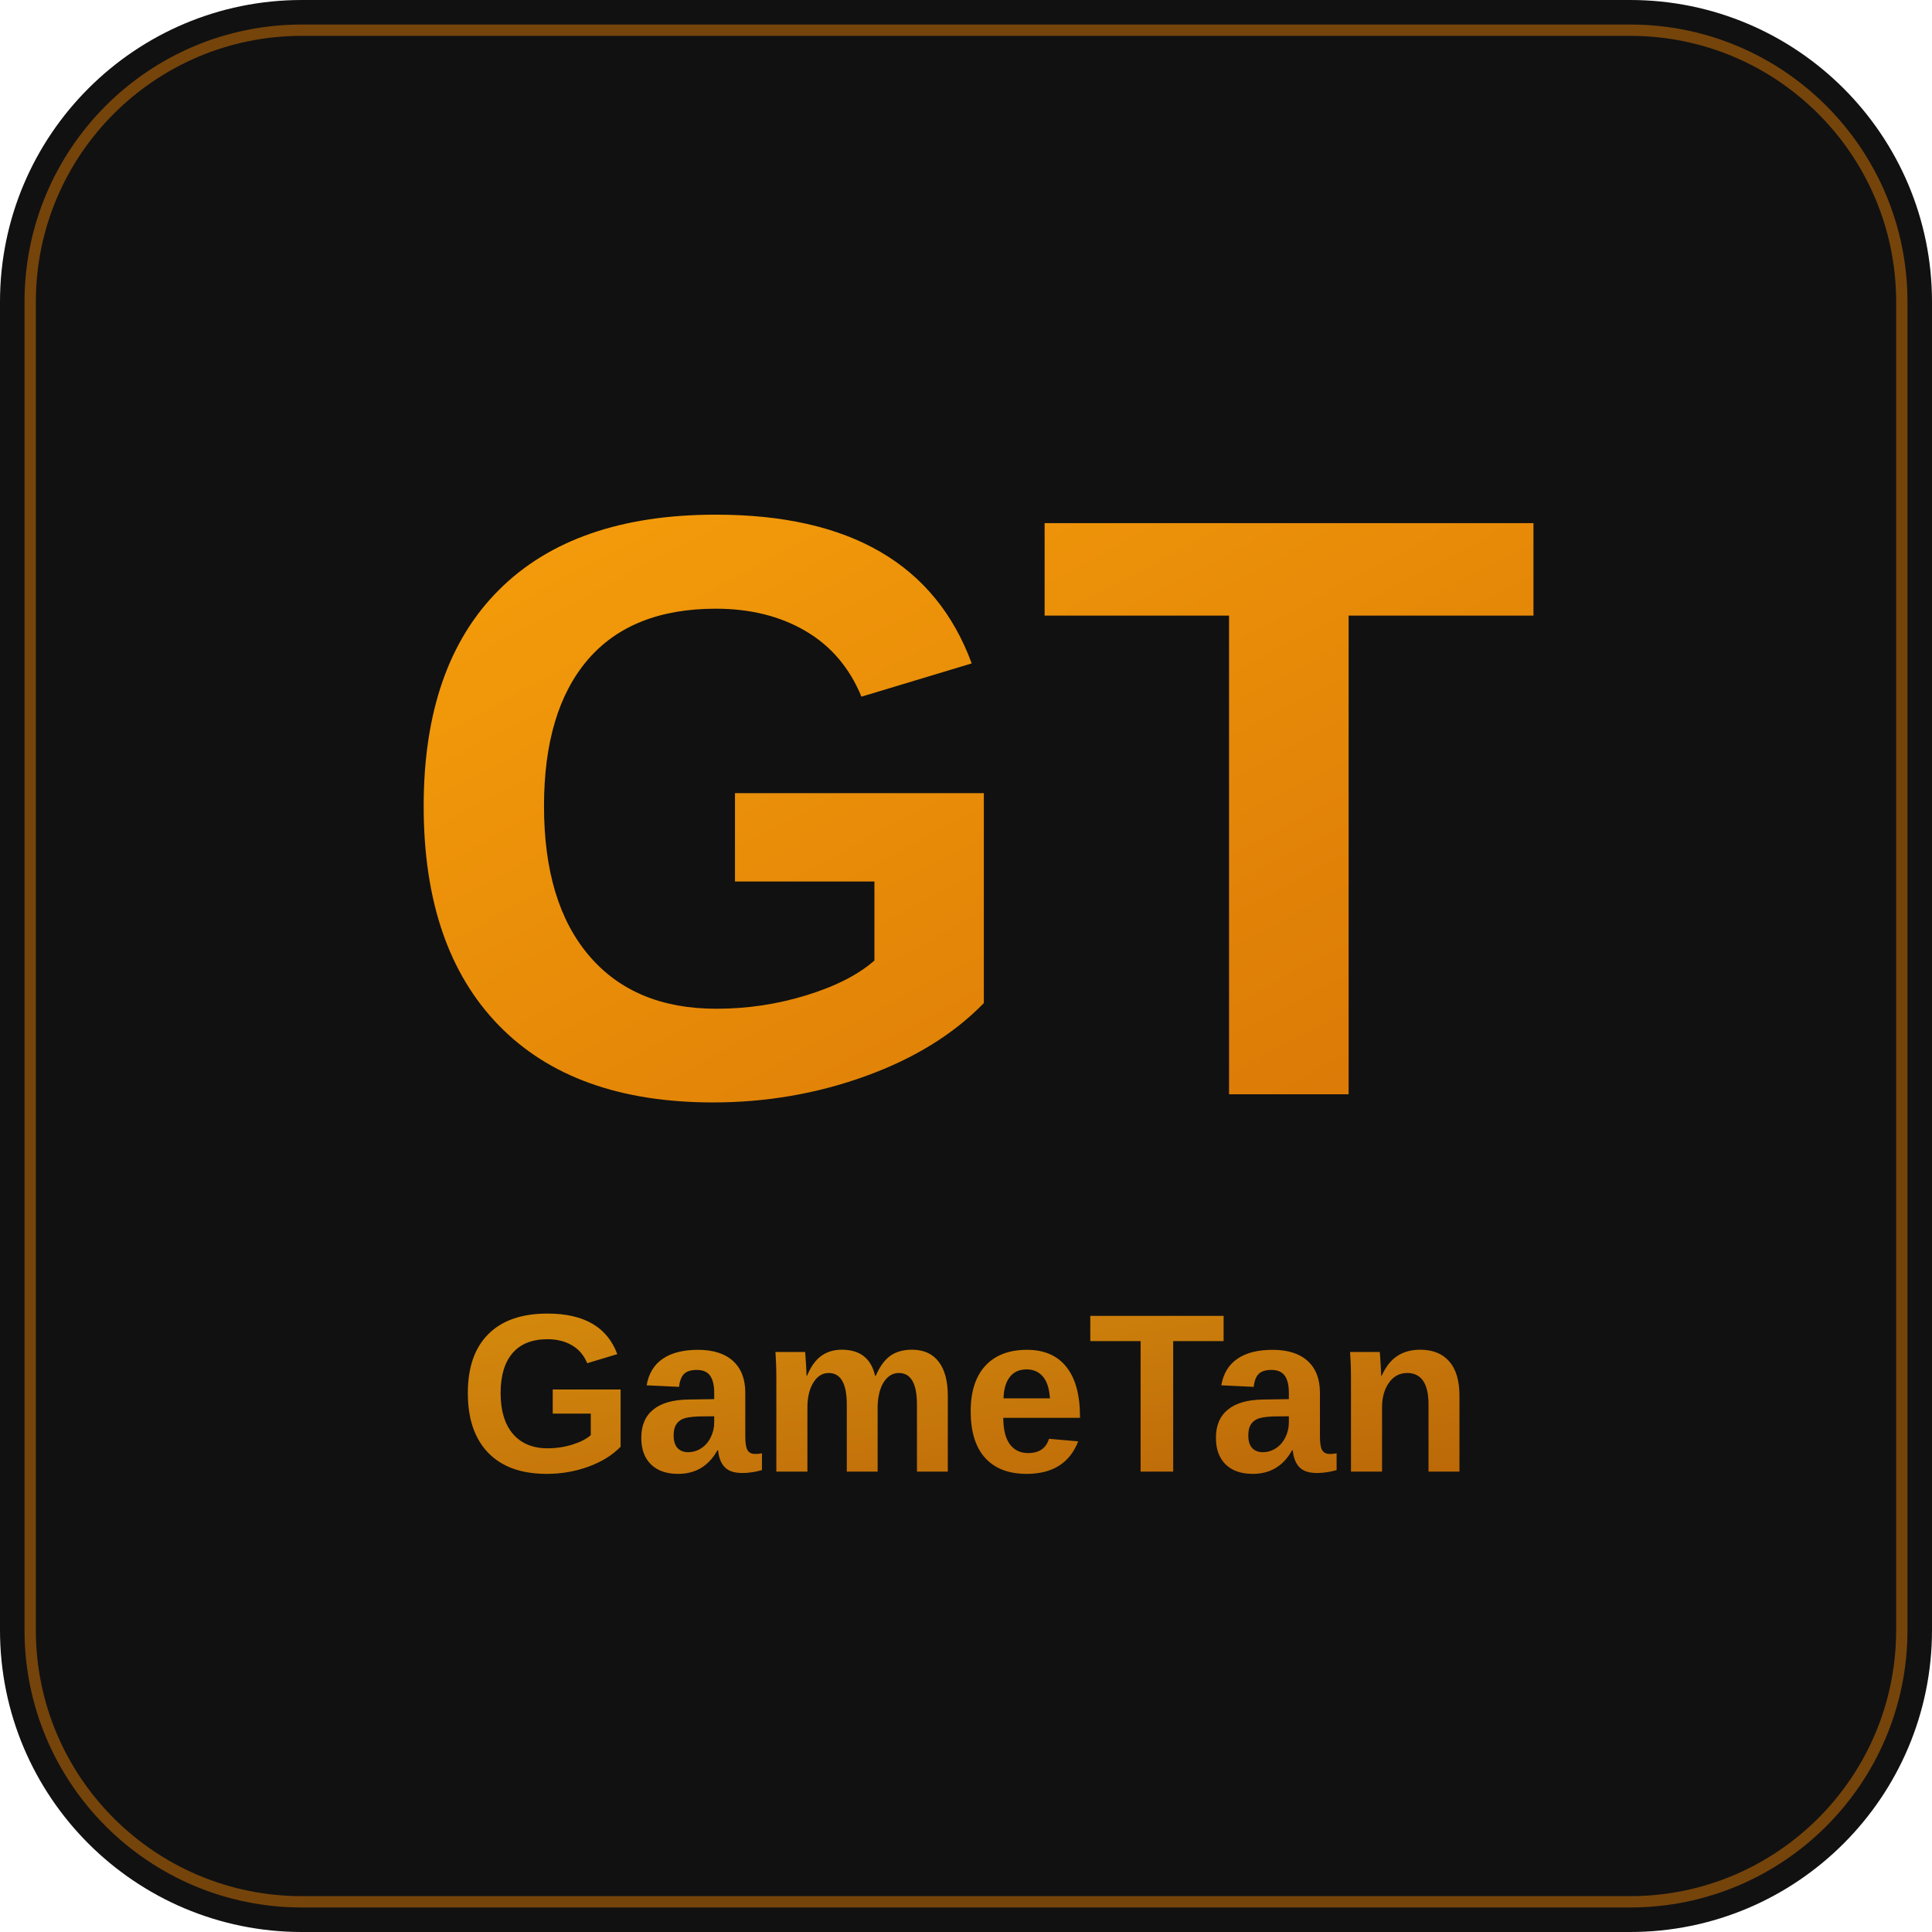
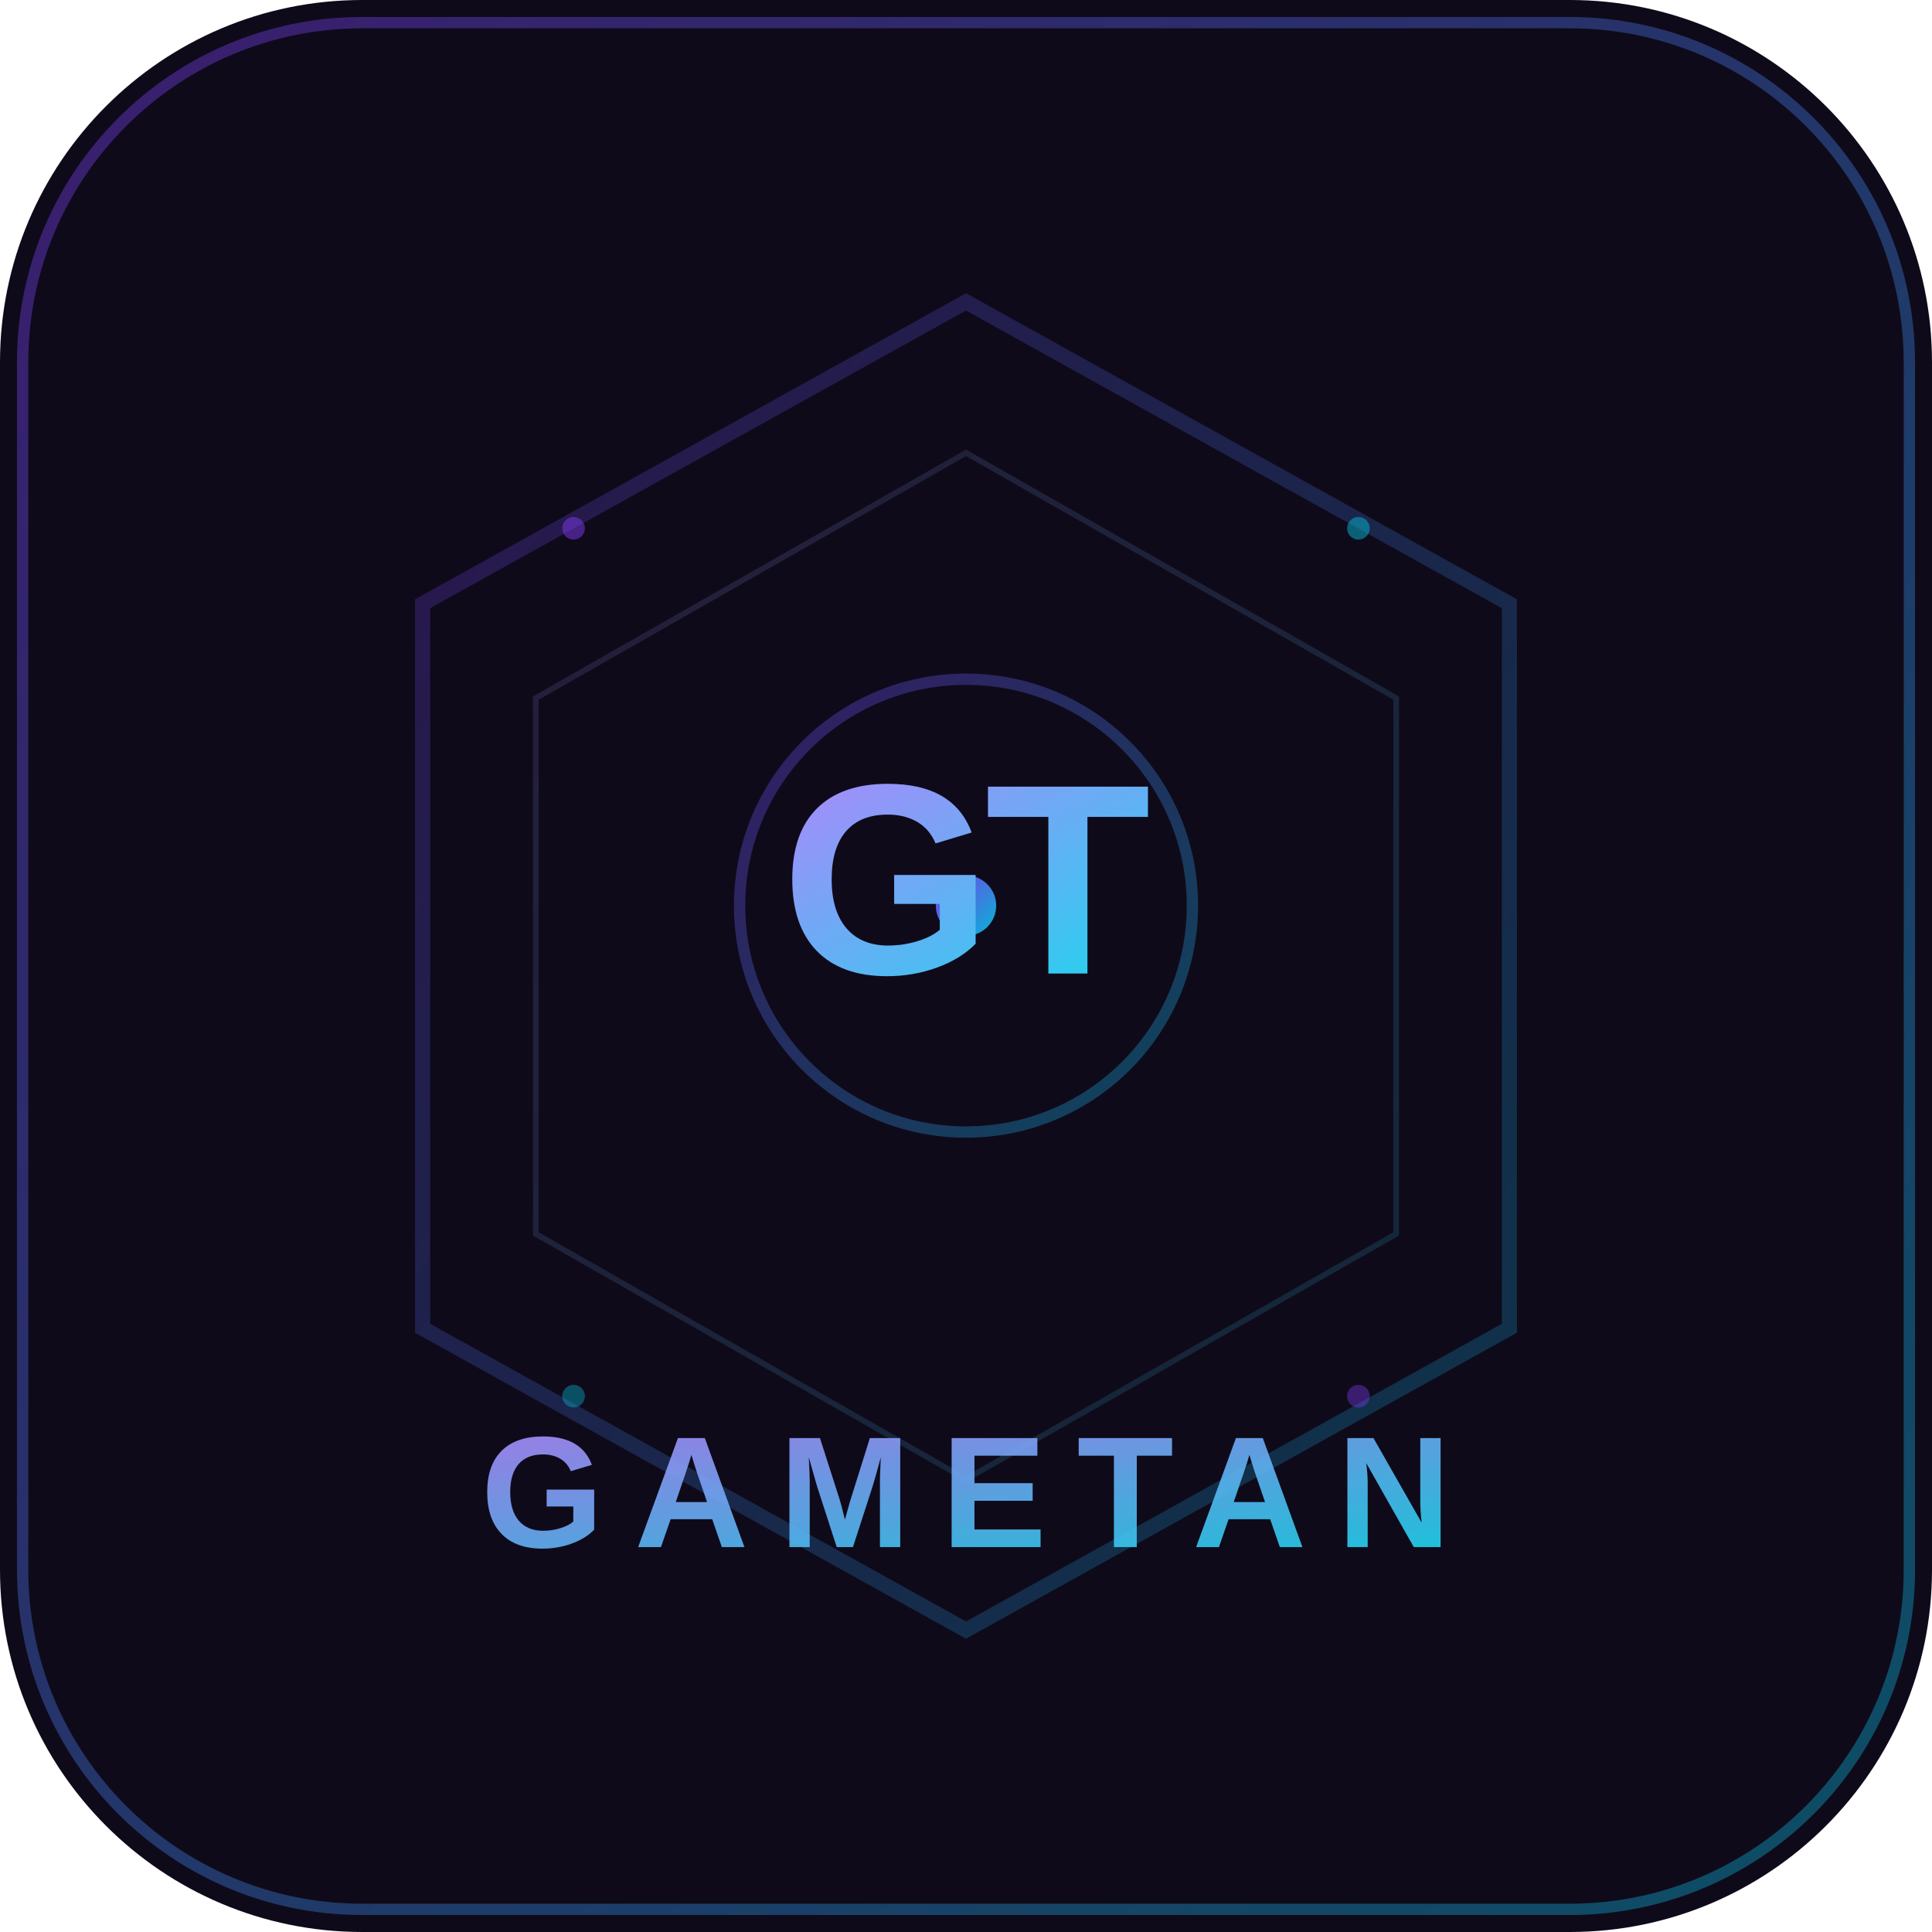
<svg xmlns="http://www.w3.org/2000/svg" viewBox="0 0 512 512" fill="none">
  <defs>
-     <linearGradient id="gold" x1="0%" y1="0%" x2="100%" y2="100%">
-       <stop offset="0%" stop-color="#f59e0b" />
-       <stop offset="100%" stop-color="#d97706" />
+     <linearGradient id="g1" x1="0%" y1="0%" x2="100%" y2="100%">
+       <stop offset="0%" stop-color="#7c3aed" />
+       <stop offset="100%" stop-color="#06b6d4" />
    </linearGradient>
-     <rect id="bg" width="512" height="512" rx="80" ry="80" />
+     <linearGradient id="g2" x1="0%" y1="0%" x2="100%" y2="100%">
+       <stop offset="0%" stop-color="#a78bfa" />
+       <stop offset="100%" stop-color="#22d3ee" />
+     </linearGradient>
  </defs>
-   <rect width="512" height="512" rx="80" ry="80" fill="#111111" />
-   <rect x="8" y="8" width="496" height="496" rx="72" ry="72" fill="none" stroke="#d97706" stroke-width="3" opacity="0.5" />
-   <text x="256" y="290" text-anchor="middle" font-family="system-ui, -apple-system, Arial, sans-serif" font-weight="800" font-size="220" fill="url(#gold)">GT</text>
-   <text x="256" y="390" text-anchor="middle" font-family="system-ui, -apple-system, Arial, sans-serif" font-weight="600" font-size="60" fill="url(#gold)" opacity="0.85">GameTan</text>
+   <rect width="512" height="512" rx="96" ry="96" fill="#0f0a1a" />
+   <rect x="6" y="6" width="500" height="500" rx="90" ry="90" fill="none" stroke="url(#g1)" stroke-width="3" opacity="0.4" />
+   <polygon points="256,80 400,160 400,352 256,432 112,352 112,160" fill="none" stroke="url(#g1)" stroke-width="4" opacity="0.25" />
+   <polygon points="256,120 370,185 370,327 256,392 142,327 142,185" fill="none" stroke="url(#g2)" stroke-width="1.5" opacity="0.15" />
+   <circle cx="256" cy="240" r="60" fill="none" stroke="url(#g1)" stroke-width="3" opacity="0.35" />
+   <circle cx="256" cy="240" r="8" fill="url(#g1)" />
+   <line x1="256" y1="160" x2="256" y2="210" stroke="url(#g1)" stroke-width="2.5" stroke-linecap="round" opacity="0.5" />
+   <line x1="256" y1="270" x2="256" y2="320" stroke="url(#g1)" stroke-width="2.5" stroke-linecap="round" opacity="0.5" />
+   <line x1="176" y1="240" x2="226" y2="240" stroke="url(#g1)" stroke-width="2.5" stroke-linecap="round" opacity="0.5" />
+   <line x1="286" y1="240" x2="336" y2="240" stroke="url(#g1)" stroke-width="2.5" stroke-linecap="round" opacity="0.5" />
+   <text x="256" y="258" text-anchor="middle" font-family="system-ui, -apple-system, 'Segoe UI', Arial, sans-serif" font-weight="900" font-size="72" fill="url(#g2)" letter-spacing="-2">GT</text>
+   <text x="256" y="410" text-anchor="middle" font-family="system-ui, -apple-system, 'Segoe UI', Arial, sans-serif" font-weight="700" font-size="42" fill="url(#g2)" letter-spacing="8" opacity="0.9">GAMETAN</text>
+   <circle cx="152" cy="140" r="3" fill="#7c3aed" opacity="0.5" />
+   <circle cx="360" cy="140" r="3" fill="#06b6d4" opacity="0.5" />
+   <circle cx="152" cy="370" r="3" fill="#06b6d4" opacity="0.4" />
+   <circle cx="360" cy="370" r="3" fill="#7c3aed" opacity="0.4" />
</svg>
